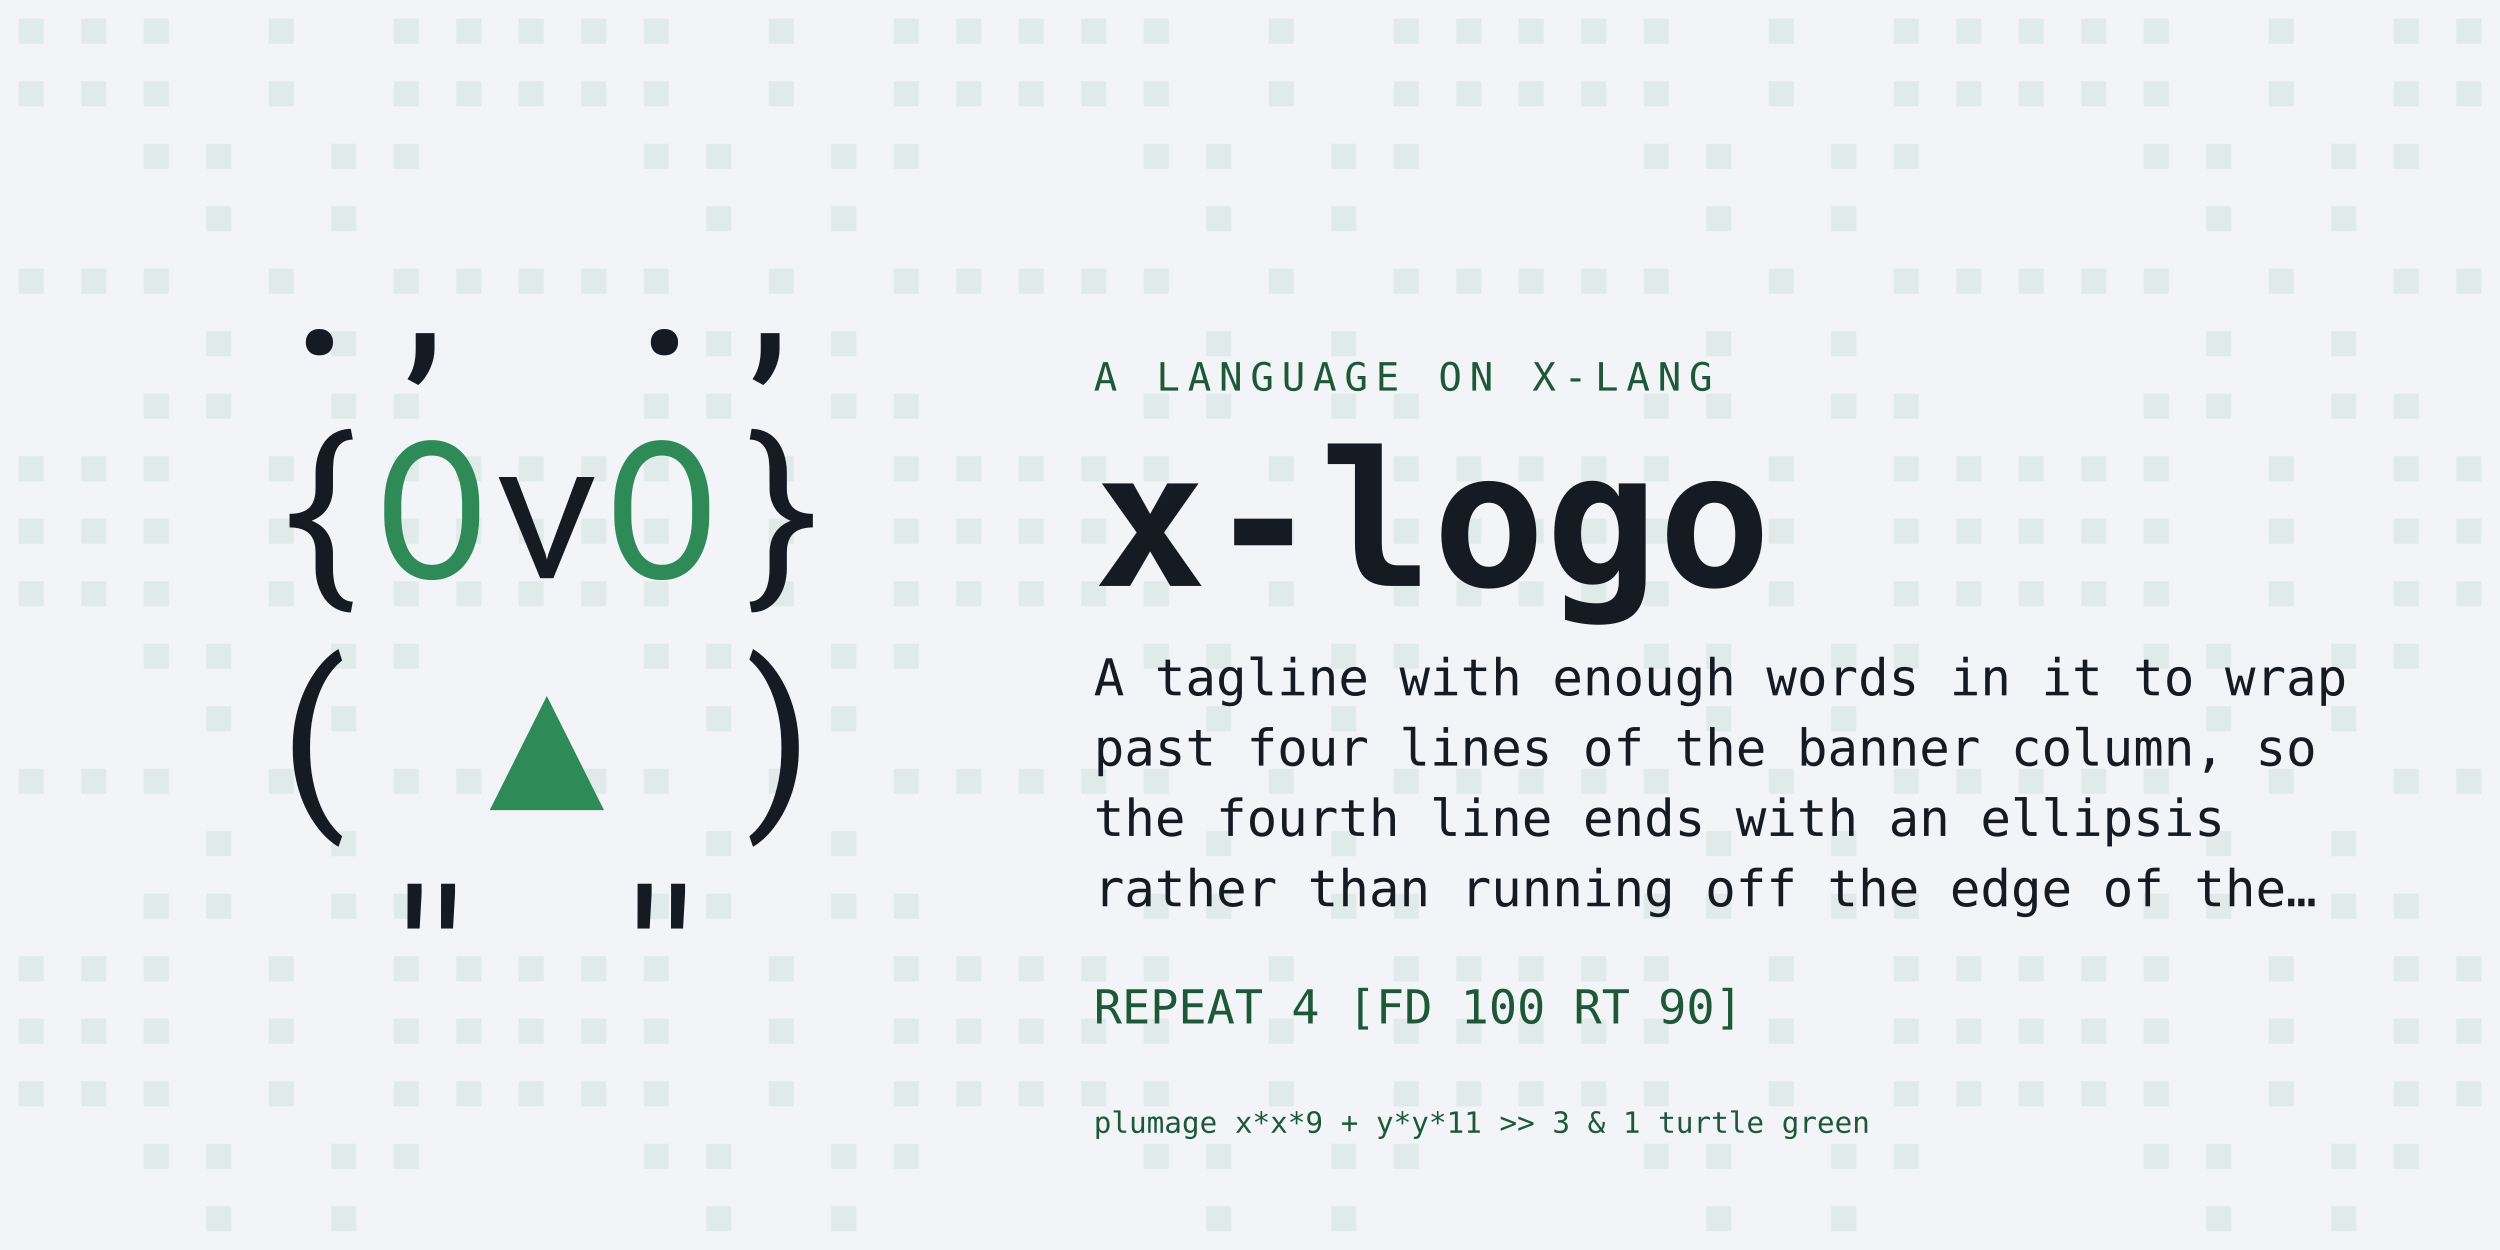
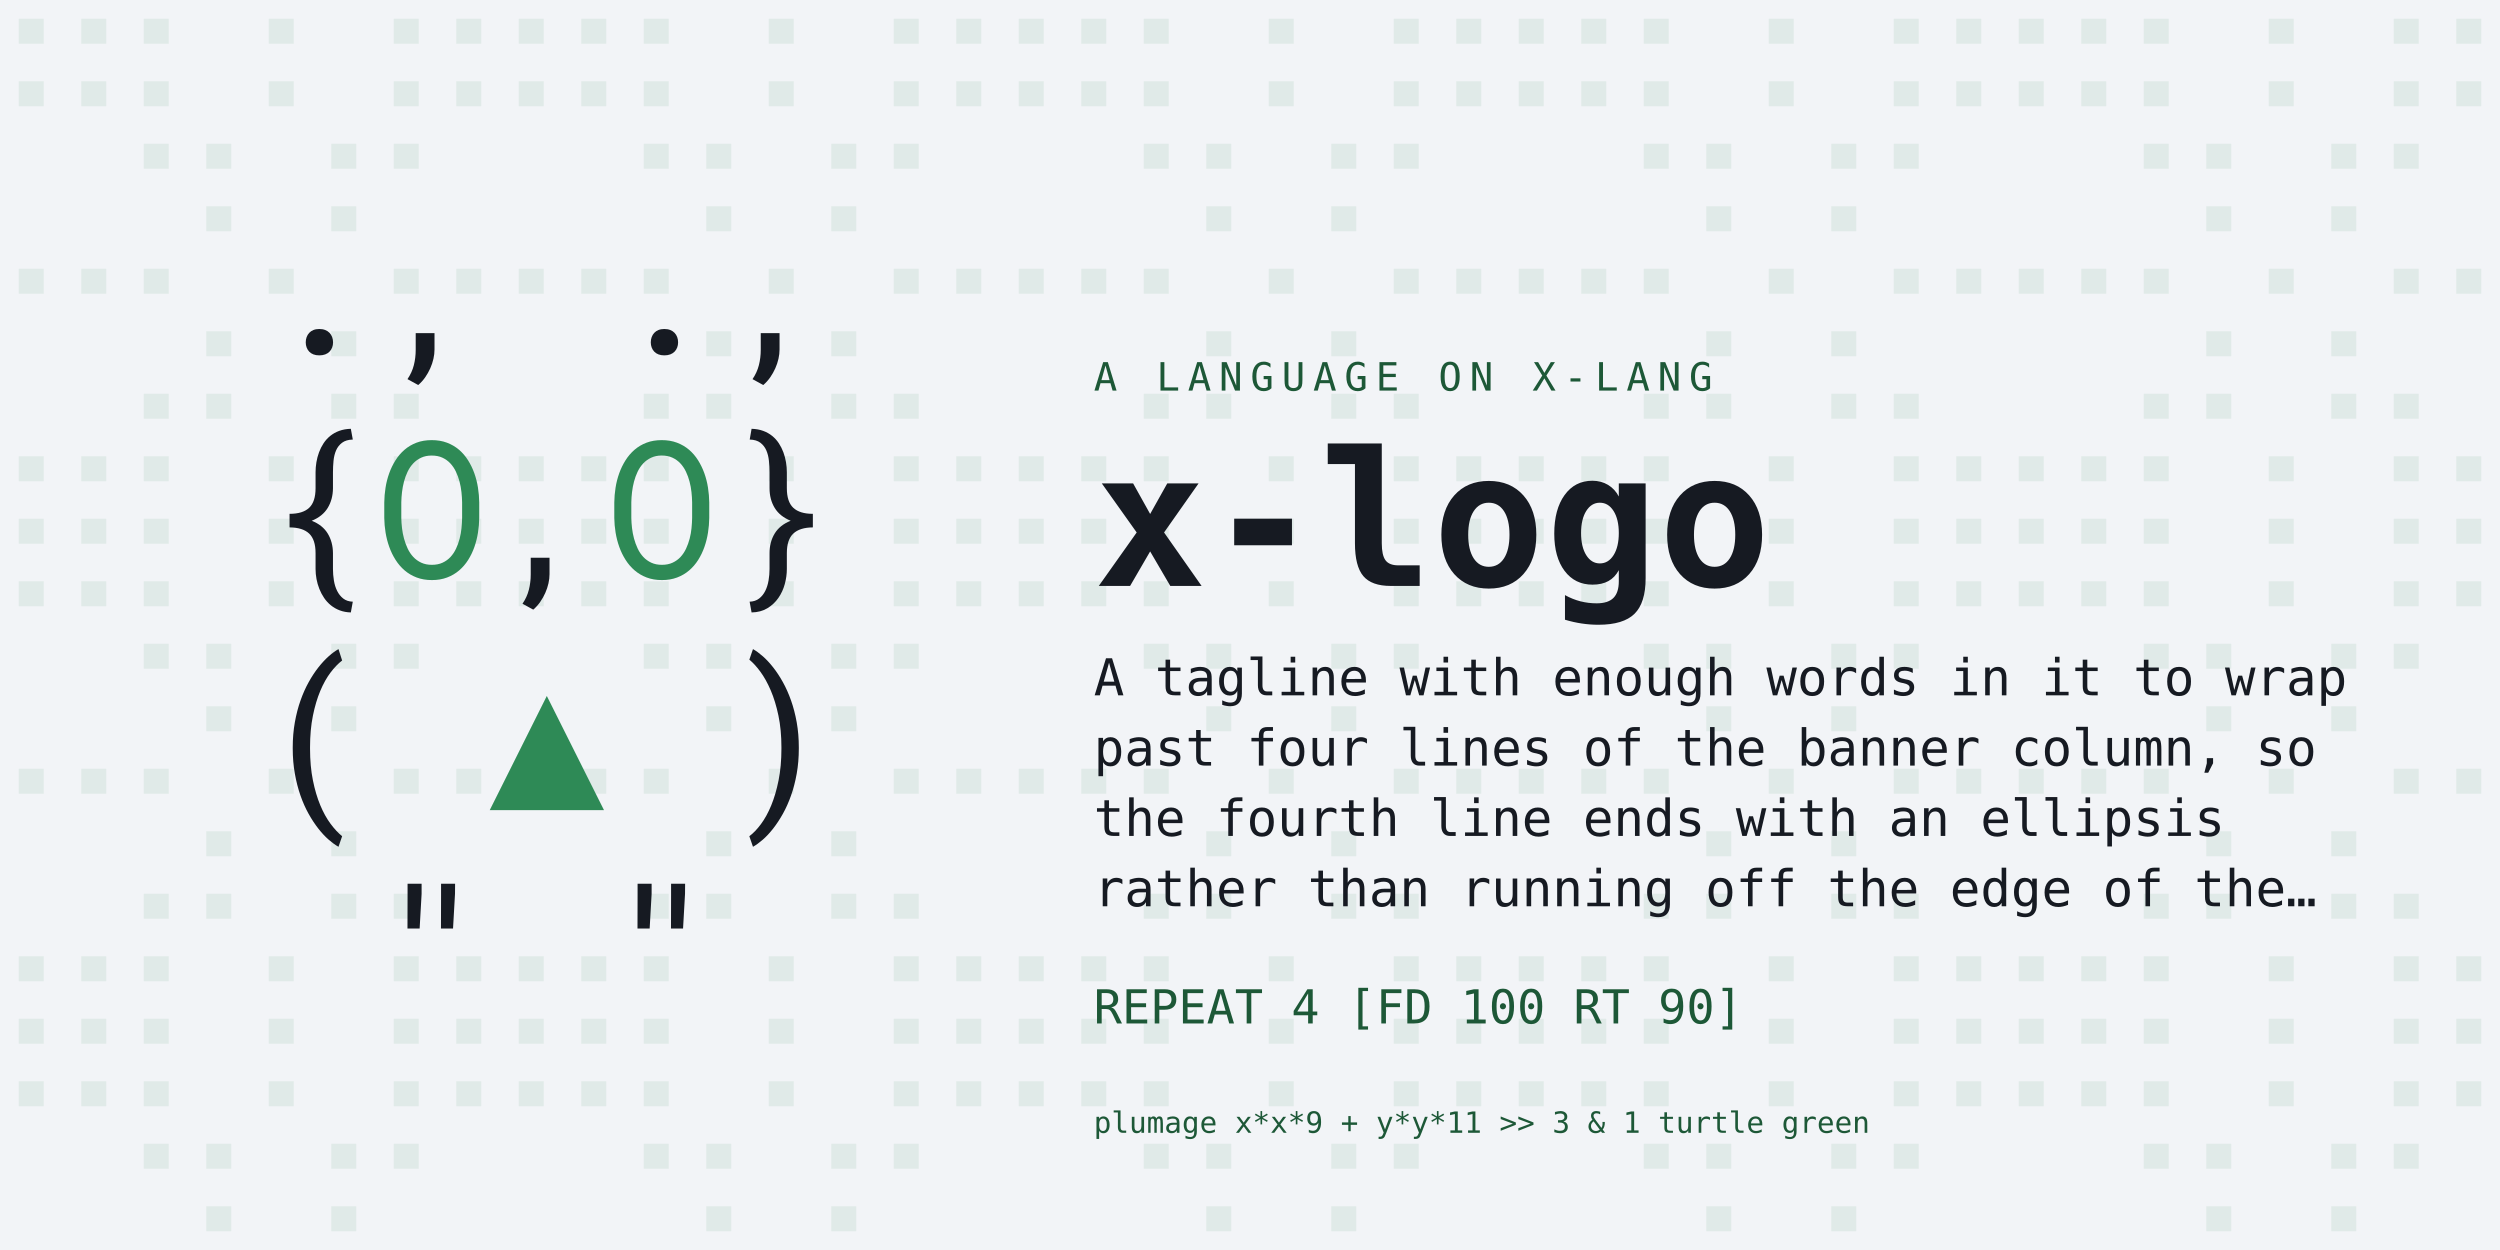
<svg xmlns="http://www.w3.org/2000/svg" width="1280" height="640" viewBox="0 0 1280 640" role="img" aria-label="x-logo, with Bitwise">
  <rect width="1280" height="640" fill="#f2f4f7" />
  <g fill="hsl(146,50%,36%)" fill-opacity="0.09">
    <rect x="9.6" y="9.6" width="12.8" height="12.8" />
    <rect x="41.6" y="9.6" width="12.8" height="12.8" />
    <rect x="73.6" y="9.6" width="12.8" height="12.8" />
    <rect x="137.6" y="9.6" width="12.8" height="12.8" />
    <rect x="201.6" y="9.6" width="12.8" height="12.8" />
    <rect x="233.6" y="9.6" width="12.8" height="12.8" />
    <rect x="265.6" y="9.6" width="12.8" height="12.8" />
    <rect x="297.6" y="9.6" width="12.8" height="12.8" />
    <rect x="329.6" y="9.6" width="12.8" height="12.8" />
    <rect x="393.6" y="9.6" width="12.8" height="12.8" />
    <rect x="457.6" y="9.6" width="12.8" height="12.8" />
    <rect x="489.6" y="9.6" width="12.8" height="12.8" />
    <rect x="521.6" y="9.6" width="12.8" height="12.8" />
    <rect x="553.6" y="9.6" width="12.8" height="12.8" />
    <rect x="585.6" y="9.6" width="12.8" height="12.8" />
    <rect x="649.6" y="9.6" width="12.8" height="12.8" />
    <rect x="713.6" y="9.6" width="12.8" height="12.8" />
    <rect x="745.6" y="9.6" width="12.8" height="12.8" />
    <rect x="777.6" y="9.6" width="12.8" height="12.8" />
    <rect x="809.6" y="9.6" width="12.8" height="12.8" />
    <rect x="841.6" y="9.6" width="12.8" height="12.8" />
    <rect x="905.6" y="9.6" width="12.8" height="12.8" />
    <rect x="969.6" y="9.6" width="12.8" height="12.8" />
    <rect x="1001.6" y="9.6" width="12.8" height="12.8" />
    <rect x="1033.6" y="9.6" width="12.8" height="12.8" />
    <rect x="1065.6" y="9.6" width="12.8" height="12.8" />
    <rect x="1097.6" y="9.6" width="12.8" height="12.8" />
    <rect x="1161.6" y="9.6" width="12.8" height="12.8" />
    <rect x="1225.6" y="9.6" width="12.8" height="12.8" />
    <rect x="1257.6" y="9.6" width="12.8" height="12.8" />
    <rect x="9.6" y="41.6" width="12.8" height="12.8" />
    <rect x="41.6" y="41.6" width="12.8" height="12.8" />
    <rect x="73.6" y="41.6" width="12.8" height="12.8" />
    <rect x="137.6" y="41.6" width="12.8" height="12.8" />
    <rect x="201.6" y="41.6" width="12.8" height="12.8" />
    <rect x="233.6" y="41.6" width="12.8" height="12.8" />
    <rect x="265.6" y="41.6" width="12.8" height="12.8" />
    <rect x="297.6" y="41.6" width="12.8" height="12.8" />
    <rect x="329.6" y="41.6" width="12.8" height="12.8" />
    <rect x="393.6" y="41.6" width="12.8" height="12.8" />
    <rect x="457.6" y="41.6" width="12.8" height="12.8" />
    <rect x="489.6" y="41.6" width="12.8" height="12.8" />
    <rect x="521.6" y="41.6" width="12.8" height="12.8" />
    <rect x="553.6" y="41.6" width="12.8" height="12.8" />
    <rect x="585.6" y="41.6" width="12.8" height="12.8" />
    <rect x="649.6" y="41.6" width="12.8" height="12.8" />
    <rect x="713.6" y="41.6" width="12.8" height="12.8" />
    <rect x="745.6" y="41.6" width="12.8" height="12.8" />
    <rect x="777.6" y="41.6" width="12.8" height="12.8" />
    <rect x="809.6" y="41.6" width="12.8" height="12.8" />
    <rect x="841.6" y="41.6" width="12.8" height="12.8" />
    <rect x="905.6" y="41.6" width="12.8" height="12.8" />
    <rect x="969.6" y="41.6" width="12.8" height="12.8" />
    <rect x="1001.6" y="41.6" width="12.8" height="12.8" />
    <rect x="1033.6" y="41.6" width="12.8" height="12.8" />
    <rect x="1065.6" y="41.6" width="12.8" height="12.8" />
    <rect x="1097.6" y="41.6" width="12.8" height="12.8" />
    <rect x="1161.6" y="41.6" width="12.8" height="12.8" />
    <rect x="1225.6" y="41.6" width="12.8" height="12.8" />
    <rect x="1257.6" y="41.6" width="12.8" height="12.8" />
    <rect x="73.6" y="73.6" width="12.8" height="12.8" />
    <rect x="105.6" y="73.6" width="12.8" height="12.8" />
    <rect x="169.6" y="73.6" width="12.8" height="12.8" />
    <rect x="201.6" y="73.6" width="12.8" height="12.8" />
    <rect x="329.6" y="73.6" width="12.8" height="12.8" />
    <rect x="361.6" y="73.6" width="12.8" height="12.8" />
    <rect x="425.6" y="73.6" width="12.8" height="12.8" />
    <rect x="457.6" y="73.6" width="12.8" height="12.8" />
    <rect x="585.6" y="73.6" width="12.8" height="12.8" />
    <rect x="617.6" y="73.6" width="12.8" height="12.8" />
    <rect x="681.6" y="73.6" width="12.8" height="12.8" />
    <rect x="713.6" y="73.6" width="12.8" height="12.8" />
    <rect x="841.6" y="73.6" width="12.8" height="12.8" />
    <rect x="873.6" y="73.6" width="12.8" height="12.8" />
    <rect x="937.6" y="73.6" width="12.8" height="12.8" />
    <rect x="969.6" y="73.6" width="12.8" height="12.8" />
    <rect x="1097.6" y="73.6" width="12.8" height="12.8" />
    <rect x="1129.6" y="73.6" width="12.8" height="12.8" />
    <rect x="1193.6" y="73.6" width="12.8" height="12.8" />
    <rect x="1225.6" y="73.6" width="12.8" height="12.8" />
    <rect x="105.6" y="105.6" width="12.8" height="12.8" />
    <rect x="169.6" y="105.6" width="12.8" height="12.8" />
    <rect x="361.6" y="105.6" width="12.8" height="12.8" />
    <rect x="425.6" y="105.6" width="12.8" height="12.8" />
    <rect x="617.6" y="105.6" width="12.8" height="12.8" />
    <rect x="681.6" y="105.6" width="12.8" height="12.8" />
    <rect x="873.6" y="105.6" width="12.8" height="12.8" />
    <rect x="937.6" y="105.6" width="12.8" height="12.8" />
    <rect x="1129.6" y="105.6" width="12.8" height="12.8" />
    <rect x="1193.6" y="105.6" width="12.8" height="12.8" />
    <rect x="9.6" y="137.6" width="12.8" height="12.8" />
    <rect x="41.6" y="137.6" width="12.8" height="12.8" />
    <rect x="73.6" y="137.6" width="12.8" height="12.8" />
    <rect x="137.6" y="137.6" width="12.8" height="12.8" />
    <rect x="201.6" y="137.6" width="12.8" height="12.8" />
    <rect x="233.6" y="137.6" width="12.8" height="12.8" />
    <rect x="265.6" y="137.6" width="12.8" height="12.8" />
    <rect x="297.6" y="137.6" width="12.8" height="12.8" />
    <rect x="329.6" y="137.6" width="12.8" height="12.8" />
    <rect x="393.6" y="137.6" width="12.8" height="12.8" />
    <rect x="457.6" y="137.6" width="12.8" height="12.8" />
    <rect x="489.6" y="137.6" width="12.8" height="12.8" />
    <rect x="521.6" y="137.6" width="12.8" height="12.8" />
    <rect x="553.6" y="137.6" width="12.8" height="12.8" />
    <rect x="585.6" y="137.6" width="12.8" height="12.8" />
    <rect x="649.6" y="137.6" width="12.8" height="12.8" />
    <rect x="713.6" y="137.6" width="12.8" height="12.8" />
    <rect x="745.6" y="137.6" width="12.8" height="12.8" />
    <rect x="777.6" y="137.6" width="12.8" height="12.8" />
    <rect x="809.6" y="137.6" width="12.8" height="12.8" />
    <rect x="841.6" y="137.6" width="12.8" height="12.8" />
    <rect x="905.6" y="137.6" width="12.8" height="12.8" />
    <rect x="969.6" y="137.6" width="12.8" height="12.8" />
    <rect x="1001.6" y="137.6" width="12.8" height="12.8" />
    <rect x="1033.6" y="137.6" width="12.8" height="12.8" />
    <rect x="1065.6" y="137.6" width="12.8" height="12.8" />
    <rect x="1097.6" y="137.6" width="12.8" height="12.8" />
    <rect x="1161.6" y="137.6" width="12.8" height="12.8" />
    <rect x="1225.6" y="137.6" width="12.8" height="12.8" />
    <rect x="1257.6" y="137.6" width="12.8" height="12.8" />
    <rect x="105.6" y="169.6" width="12.8" height="12.8" />
    <rect x="169.6" y="169.6" width="12.8" height="12.8" />
    <rect x="361.6" y="169.6" width="12.8" height="12.8" />
    <rect x="425.6" y="169.6" width="12.8" height="12.8" />
    <rect x="617.6" y="169.6" width="12.8" height="12.8" />
    <rect x="681.6" y="169.6" width="12.8" height="12.8" />
    <rect x="873.6" y="169.6" width="12.8" height="12.8" />
    <rect x="937.6" y="169.6" width="12.8" height="12.8" />
    <rect x="1129.6" y="169.6" width="12.8" height="12.8" />
    <rect x="1193.6" y="169.6" width="12.8" height="12.8" />
    <rect x="73.6" y="201.6" width="12.8" height="12.8" />
    <rect x="105.6" y="201.6" width="12.8" height="12.8" />
    <rect x="169.6" y="201.6" width="12.8" height="12.8" />
    <rect x="201.6" y="201.6" width="12.8" height="12.8" />
    <rect x="329.6" y="201.6" width="12.8" height="12.8" />
    <rect x="361.6" y="201.6" width="12.8" height="12.8" />
    <rect x="425.6" y="201.6" width="12.8" height="12.8" />
    <rect x="457.6" y="201.6" width="12.8" height="12.8" />
    <rect x="585.6" y="201.6" width="12.8" height="12.8" />
    <rect x="617.6" y="201.6" width="12.8" height="12.8" />
    <rect x="681.6" y="201.6" width="12.8" height="12.8" />
    <rect x="713.6" y="201.6" width="12.8" height="12.8" />
    <rect x="841.6" y="201.6" width="12.8" height="12.8" />
    <rect x="873.6" y="201.6" width="12.8" height="12.8" />
    <rect x="937.6" y="201.6" width="12.8" height="12.8" />
    <rect x="969.6" y="201.6" width="12.8" height="12.8" />
    <rect x="1097.6" y="201.6" width="12.8" height="12.8" />
    <rect x="1129.6" y="201.6" width="12.8" height="12.8" />
    <rect x="1193.6" y="201.6" width="12.8" height="12.8" />
    <rect x="1225.6" y="201.6" width="12.8" height="12.8" />
    <rect x="9.6" y="233.6" width="12.8" height="12.8" />
    <rect x="41.6" y="233.6" width="12.8" height="12.8" />
    <rect x="73.6" y="233.6" width="12.8" height="12.8" />
    <rect x="137.6" y="233.6" width="12.8" height="12.8" />
    <rect x="201.6" y="233.6" width="12.8" height="12.8" />
    <rect x="233.6" y="233.6" width="12.8" height="12.8" />
    <rect x="265.6" y="233.6" width="12.8" height="12.8" />
    <rect x="297.6" y="233.6" width="12.8" height="12.8" />
    <rect x="329.6" y="233.6" width="12.8" height="12.8" />
    <rect x="393.6" y="233.6" width="12.8" height="12.8" />
    <rect x="457.6" y="233.6" width="12.8" height="12.8" />
    <rect x="489.6" y="233.6" width="12.8" height="12.8" />
    <rect x="521.6" y="233.6" width="12.8" height="12.8" />
    <rect x="553.6" y="233.6" width="12.8" height="12.8" />
    <rect x="585.6" y="233.6" width="12.8" height="12.8" />
    <rect x="649.6" y="233.6" width="12.8" height="12.8" />
    <rect x="713.6" y="233.6" width="12.8" height="12.8" />
    <rect x="745.6" y="233.6" width="12.8" height="12.8" />
    <rect x="777.6" y="233.6" width="12.8" height="12.8" />
    <rect x="809.6" y="233.6" width="12.8" height="12.8" />
    <rect x="841.6" y="233.6" width="12.8" height="12.8" />
    <rect x="905.6" y="233.6" width="12.8" height="12.8" />
    <rect x="969.6" y="233.6" width="12.8" height="12.8" />
    <rect x="1001.6" y="233.6" width="12.8" height="12.8" />
    <rect x="1033.6" y="233.6" width="12.8" height="12.8" />
    <rect x="1065.6" y="233.6" width="12.8" height="12.8" />
    <rect x="1097.6" y="233.6" width="12.8" height="12.8" />
    <rect x="1161.6" y="233.6" width="12.8" height="12.8" />
    <rect x="1225.6" y="233.6" width="12.8" height="12.8" />
    <rect x="1257.6" y="233.6" width="12.8" height="12.8" />
    <rect x="9.6" y="265.6" width="12.8" height="12.8" />
    <rect x="41.6" y="265.6" width="12.8" height="12.8" />
    <rect x="73.6" y="265.6" width="12.8" height="12.8" />
    <rect x="137.6" y="265.6" width="12.8" height="12.8" />
    <rect x="201.6" y="265.6" width="12.8" height="12.8" />
    <rect x="233.6" y="265.6" width="12.8" height="12.8" />
    <rect x="265.6" y="265.6" width="12.8" height="12.8" />
    <rect x="297.6" y="265.6" width="12.8" height="12.8" />
    <rect x="329.6" y="265.6" width="12.8" height="12.8" />
    <rect x="393.6" y="265.6" width="12.8" height="12.8" />
    <rect x="457.6" y="265.6" width="12.8" height="12.8" />
    <rect x="489.6" y="265.6" width="12.8" height="12.8" />
    <rect x="521.6" y="265.6" width="12.8" height="12.8" />
    <rect x="553.6" y="265.6" width="12.8" height="12.8" />
    <rect x="585.6" y="265.6" width="12.8" height="12.8" />
    <rect x="649.6" y="265.6" width="12.8" height="12.8" />
    <rect x="713.6" y="265.6" width="12.8" height="12.8" />
    <rect x="745.6" y="265.6" width="12.8" height="12.8" />
    <rect x="777.6" y="265.6" width="12.8" height="12.8" />
    <rect x="809.6" y="265.6" width="12.8" height="12.8" />
    <rect x="841.6" y="265.6" width="12.8" height="12.8" />
    <rect x="905.6" y="265.6" width="12.8" height="12.8" />
    <rect x="969.6" y="265.6" width="12.8" height="12.8" />
    <rect x="1001.6" y="265.6" width="12.8" height="12.8" />
    <rect x="1033.6" y="265.6" width="12.8" height="12.8" />
    <rect x="1065.6" y="265.6" width="12.8" height="12.8" />
    <rect x="1097.6" y="265.6" width="12.8" height="12.8" />
    <rect x="1161.6" y="265.6" width="12.8" height="12.8" />
    <rect x="1225.6" y="265.6" width="12.8" height="12.8" />
    <rect x="1257.6" y="265.6" width="12.8" height="12.8" />
    <rect x="9.6" y="297.6" width="12.8" height="12.8" />
    <rect x="41.6" y="297.6" width="12.8" height="12.8" />
    <rect x="73.6" y="297.6" width="12.8" height="12.8" />
    <rect x="137.6" y="297.6" width="12.8" height="12.8" />
    <rect x="201.6" y="297.6" width="12.8" height="12.8" />
    <rect x="233.6" y="297.6" width="12.8" height="12.8" />
    <rect x="265.6" y="297.6" width="12.8" height="12.8" />
    <rect x="297.6" y="297.6" width="12.8" height="12.8" />
    <rect x="329.6" y="297.6" width="12.8" height="12.8" />
    <rect x="393.6" y="297.6" width="12.8" height="12.8" />
    <rect x="457.6" y="297.6" width="12.8" height="12.8" />
    <rect x="489.6" y="297.6" width="12.8" height="12.8" />
    <rect x="521.6" y="297.6" width="12.8" height="12.8" />
    <rect x="553.6" y="297.6" width="12.8" height="12.8" />
    <rect x="585.6" y="297.6" width="12.8" height="12.8" />
    <rect x="649.6" y="297.6" width="12.8" height="12.8" />
    <rect x="713.6" y="297.6" width="12.8" height="12.8" />
    <rect x="745.6" y="297.6" width="12.8" height="12.8" />
    <rect x="777.6" y="297.6" width="12.8" height="12.8" />
    <rect x="809.6" y="297.6" width="12.8" height="12.8" />
    <rect x="841.6" y="297.6" width="12.8" height="12.8" />
    <rect x="905.6" y="297.6" width="12.8" height="12.8" />
    <rect x="969.6" y="297.6" width="12.8" height="12.8" />
    <rect x="1001.6" y="297.6" width="12.8" height="12.8" />
    <rect x="1033.6" y="297.6" width="12.8" height="12.8" />
    <rect x="1065.6" y="297.6" width="12.8" height="12.8" />
    <rect x="1097.6" y="297.6" width="12.8" height="12.8" />
    <rect x="1161.6" y="297.6" width="12.8" height="12.8" />
    <rect x="1225.6" y="297.6" width="12.8" height="12.8" />
    <rect x="1257.6" y="297.6" width="12.8" height="12.8" />
    <rect x="73.6" y="329.6" width="12.8" height="12.8" />
    <rect x="105.6" y="329.6" width="12.8" height="12.8" />
    <rect x="169.6" y="329.6" width="12.8" height="12.8" />
    <rect x="201.6" y="329.6" width="12.8" height="12.8" />
    <rect x="329.6" y="329.6" width="12.8" height="12.8" />
    <rect x="361.6" y="329.6" width="12.8" height="12.8" />
    <rect x="425.6" y="329.6" width="12.8" height="12.8" />
    <rect x="457.6" y="329.6" width="12.8" height="12.8" />
    <rect x="585.6" y="329.6" width="12.8" height="12.8" />
    <rect x="617.6" y="329.6" width="12.8" height="12.8" />
    <rect x="681.6" y="329.6" width="12.8" height="12.8" />
    <rect x="713.6" y="329.6" width="12.8" height="12.8" />
    <rect x="841.6" y="329.6" width="12.8" height="12.8" />
    <rect x="873.6" y="329.6" width="12.8" height="12.8" />
    <rect x="937.6" y="329.6" width="12.8" height="12.8" />
    <rect x="969.6" y="329.6" width="12.8" height="12.8" />
    <rect x="1097.6" y="329.6" width="12.8" height="12.8" />
    <rect x="1129.6" y="329.6" width="12.8" height="12.8" />
    <rect x="1193.6" y="329.6" width="12.8" height="12.8" />
    <rect x="1225.6" y="329.6" width="12.8" height="12.8" />
    <rect x="105.6" y="361.6" width="12.8" height="12.8" />
    <rect x="169.6" y="361.6" width="12.8" height="12.8" />
    <rect x="361.6" y="361.6" width="12.8" height="12.8" />
    <rect x="425.6" y="361.6" width="12.8" height="12.8" />
    <rect x="617.6" y="361.6" width="12.8" height="12.8" />
    <rect x="681.6" y="361.6" width="12.8" height="12.8" />
    <rect x="873.6" y="361.6" width="12.8" height="12.8" />
    <rect x="937.6" y="361.6" width="12.8" height="12.8" />
    <rect x="1129.6" y="361.6" width="12.8" height="12.8" />
    <rect x="1193.6" y="361.6" width="12.8" height="12.8" />
    <rect x="9.6" y="393.6" width="12.8" height="12.8" />
    <rect x="41.6" y="393.6" width="12.8" height="12.8" />
    <rect x="73.6" y="393.6" width="12.8" height="12.8" />
    <rect x="137.6" y="393.6" width="12.8" height="12.8" />
    <rect x="201.6" y="393.6" width="12.8" height="12.8" />
    <rect x="233.6" y="393.6" width="12.8" height="12.8" />
    <rect x="265.6" y="393.6" width="12.8" height="12.8" />
    <rect x="297.6" y="393.6" width="12.8" height="12.8" />
    <rect x="329.6" y="393.6" width="12.8" height="12.8" />
    <rect x="393.6" y="393.6" width="12.8" height="12.8" />
    <rect x="457.6" y="393.6" width="12.8" height="12.8" />
    <rect x="489.6" y="393.6" width="12.8" height="12.8" />
    <rect x="521.6" y="393.6" width="12.8" height="12.8" />
    <rect x="553.6" y="393.6" width="12.8" height="12.8" />
    <rect x="585.6" y="393.6" width="12.8" height="12.8" />
    <rect x="649.6" y="393.6" width="12.8" height="12.8" />
    <rect x="713.6" y="393.6" width="12.8" height="12.8" />
    <rect x="745.6" y="393.6" width="12.8" height="12.8" />
    <rect x="777.6" y="393.6" width="12.8" height="12.8" />
    <rect x="809.6" y="393.6" width="12.8" height="12.8" />
    <rect x="841.6" y="393.6" width="12.8" height="12.8" />
    <rect x="905.6" y="393.6" width="12.8" height="12.8" />
    <rect x="969.6" y="393.6" width="12.8" height="12.8" />
    <rect x="1001.6" y="393.6" width="12.8" height="12.8" />
    <rect x="1033.6" y="393.6" width="12.8" height="12.8" />
    <rect x="1065.6" y="393.6" width="12.8" height="12.8" />
    <rect x="1097.6" y="393.6" width="12.8" height="12.8" />
    <rect x="1161.6" y="393.6" width="12.8" height="12.8" />
    <rect x="1225.6" y="393.6" width="12.8" height="12.8" />
    <rect x="1257.6" y="393.6" width="12.8" height="12.8" />
    <rect x="105.6" y="425.6" width="12.8" height="12.8" />
    <rect x="169.6" y="425.6" width="12.8" height="12.8" />
    <rect x="361.6" y="425.6" width="12.8" height="12.8" />
    <rect x="425.6" y="425.6" width="12.8" height="12.8" />
    <rect x="617.6" y="425.6" width="12.8" height="12.8" />
    <rect x="681.6" y="425.6" width="12.8" height="12.8" />
    <rect x="873.6" y="425.6" width="12.8" height="12.8" />
    <rect x="937.6" y="425.6" width="12.8" height="12.8" />
    <rect x="1129.6" y="425.6" width="12.8" height="12.8" />
    <rect x="1193.6" y="425.6" width="12.8" height="12.8" />
    <rect x="73.6" y="457.6" width="12.8" height="12.8" />
    <rect x="105.6" y="457.6" width="12.8" height="12.8" />
    <rect x="169.6" y="457.6" width="12.8" height="12.8" />
    <rect x="201.6" y="457.6" width="12.8" height="12.8" />
    <rect x="329.6" y="457.6" width="12.8" height="12.8" />
    <rect x="361.6" y="457.6" width="12.8" height="12.8" />
    <rect x="425.6" y="457.6" width="12.8" height="12.8" />
    <rect x="457.6" y="457.6" width="12.8" height="12.8" />
    <rect x="585.6" y="457.6" width="12.8" height="12.8" />
    <rect x="617.6" y="457.6" width="12.8" height="12.8" />
    <rect x="681.6" y="457.6" width="12.8" height="12.8" />
    <rect x="713.6" y="457.6" width="12.8" height="12.8" />
    <rect x="841.6" y="457.6" width="12.8" height="12.8" />
    <rect x="873.6" y="457.6" width="12.8" height="12.8" />
    <rect x="937.6" y="457.6" width="12.8" height="12.8" />
    <rect x="969.6" y="457.6" width="12.8" height="12.8" />
    <rect x="1097.6" y="457.6" width="12.8" height="12.8" />
    <rect x="1129.6" y="457.6" width="12.8" height="12.8" />
    <rect x="1193.6" y="457.6" width="12.8" height="12.8" />
    <rect x="1225.6" y="457.6" width="12.8" height="12.8" />
    <rect x="9.6" y="489.6" width="12.8" height="12.8" />
    <rect x="41.6" y="489.6" width="12.8" height="12.8" />
    <rect x="73.6" y="489.6" width="12.8" height="12.8" />
    <rect x="137.6" y="489.6" width="12.8" height="12.8" />
    <rect x="201.6" y="489.6" width="12.8" height="12.8" />
    <rect x="233.6" y="489.6" width="12.8" height="12.8" />
    <rect x="265.6" y="489.6" width="12.8" height="12.8" />
    <rect x="297.6" y="489.6" width="12.8" height="12.8" />
    <rect x="329.6" y="489.6" width="12.8" height="12.8" />
    <rect x="393.6" y="489.6" width="12.8" height="12.8" />
    <rect x="457.6" y="489.6" width="12.8" height="12.8" />
    <rect x="489.6" y="489.6" width="12.8" height="12.8" />
    <rect x="521.6" y="489.6" width="12.8" height="12.8" />
    <rect x="553.6" y="489.6" width="12.8" height="12.8" />
    <rect x="585.6" y="489.6" width="12.8" height="12.8" />
    <rect x="649.6" y="489.6" width="12.8" height="12.8" />
    <rect x="713.6" y="489.6" width="12.8" height="12.8" />
    <rect x="745.6" y="489.6" width="12.8" height="12.8" />
    <rect x="777.6" y="489.6" width="12.8" height="12.8" />
    <rect x="809.6" y="489.6" width="12.8" height="12.8" />
    <rect x="841.6" y="489.6" width="12.8" height="12.8" />
    <rect x="905.6" y="489.6" width="12.8" height="12.8" />
    <rect x="969.6" y="489.6" width="12.8" height="12.8" />
    <rect x="1001.6" y="489.6" width="12.8" height="12.8" />
    <rect x="1033.6" y="489.6" width="12.8" height="12.8" />
    <rect x="1065.6" y="489.6" width="12.8" height="12.8" />
    <rect x="1097.6" y="489.6" width="12.8" height="12.8" />
    <rect x="1161.6" y="489.6" width="12.8" height="12.8" />
    <rect x="1225.6" y="489.6" width="12.8" height="12.8" />
    <rect x="1257.6" y="489.6" width="12.8" height="12.8" />
    <rect x="9.6" y="521.6" width="12.8" height="12.8" />
    <rect x="41.6" y="521.6" width="12.8" height="12.8" />
    <rect x="73.6" y="521.6" width="12.8" height="12.8" />
    <rect x="137.6" y="521.6" width="12.8" height="12.8" />
    <rect x="201.6" y="521.6" width="12.8" height="12.8" />
    <rect x="233.6" y="521.6" width="12.8" height="12.8" />
    <rect x="265.6" y="521.6" width="12.8" height="12.8" />
    <rect x="297.6" y="521.6" width="12.8" height="12.8" />
    <rect x="329.6" y="521.6" width="12.8" height="12.8" />
    <rect x="393.6" y="521.6" width="12.8" height="12.8" />
    <rect x="457.6" y="521.6" width="12.8" height="12.8" />
    <rect x="489.6" y="521.6" width="12.8" height="12.8" />
    <rect x="521.6" y="521.6" width="12.8" height="12.8" />
    <rect x="553.6" y="521.6" width="12.8" height="12.8" />
    <rect x="585.6" y="521.6" width="12.8" height="12.8" />
    <rect x="649.6" y="521.6" width="12.8" height="12.8" />
    <rect x="713.6" y="521.6" width="12.8" height="12.8" />
    <rect x="745.6" y="521.6" width="12.8" height="12.8" />
    <rect x="777.6" y="521.6" width="12.8" height="12.8" />
    <rect x="809.6" y="521.6" width="12.8" height="12.8" />
    <rect x="841.6" y="521.6" width="12.8" height="12.8" />
    <rect x="905.6" y="521.6" width="12.8" height="12.8" />
    <rect x="969.6" y="521.6" width="12.8" height="12.8" />
    <rect x="1001.6" y="521.6" width="12.8" height="12.8" />
    <rect x="1033.6" y="521.6" width="12.8" height="12.8" />
    <rect x="1065.6" y="521.6" width="12.8" height="12.8" />
    <rect x="1097.6" y="521.6" width="12.8" height="12.8" />
    <rect x="1161.6" y="521.6" width="12.8" height="12.8" />
    <rect x="1225.6" y="521.6" width="12.8" height="12.8" />
    <rect x="1257.6" y="521.6" width="12.8" height="12.8" />
    <rect x="9.6" y="553.6" width="12.8" height="12.8" />
    <rect x="41.6" y="553.6" width="12.8" height="12.8" />
    <rect x="73.6" y="553.6" width="12.8" height="12.8" />
    <rect x="137.6" y="553.6" width="12.8" height="12.8" />
    <rect x="201.6" y="553.6" width="12.8" height="12.8" />
    <rect x="233.6" y="553.6" width="12.8" height="12.8" />
    <rect x="265.6" y="553.6" width="12.8" height="12.8" />
    <rect x="297.6" y="553.6" width="12.8" height="12.8" />
    <rect x="329.6" y="553.6" width="12.8" height="12.8" />
    <rect x="393.6" y="553.6" width="12.8" height="12.8" />
    <rect x="457.6" y="553.6" width="12.8" height="12.8" />
    <rect x="489.6" y="553.6" width="12.8" height="12.8" />
    <rect x="521.6" y="553.6" width="12.8" height="12.8" />
    <rect x="553.6" y="553.6" width="12.8" height="12.8" />
    <rect x="585.6" y="553.6" width="12.8" height="12.8" />
    <rect x="649.6" y="553.6" width="12.8" height="12.8" />
    <rect x="713.6" y="553.6" width="12.8" height="12.8" />
    <rect x="745.6" y="553.6" width="12.8" height="12.8" />
    <rect x="777.6" y="553.6" width="12.8" height="12.8" />
    <rect x="809.6" y="553.6" width="12.8" height="12.8" />
    <rect x="841.6" y="553.6" width="12.8" height="12.8" />
    <rect x="905.6" y="553.6" width="12.8" height="12.8" />
    <rect x="969.6" y="553.6" width="12.8" height="12.8" />
    <rect x="1001.6" y="553.6" width="12.8" height="12.8" />
    <rect x="1033.6" y="553.6" width="12.8" height="12.8" />
    <rect x="1065.6" y="553.6" width="12.8" height="12.8" />
    <rect x="1097.6" y="553.6" width="12.8" height="12.8" />
    <rect x="1161.6" y="553.6" width="12.8" height="12.8" />
    <rect x="1225.6" y="553.6" width="12.8" height="12.8" />
    <rect x="1257.6" y="553.6" width="12.8" height="12.8" />
    <rect x="73.6" y="585.6" width="12.8" height="12.8" />
    <rect x="105.6" y="585.6" width="12.8" height="12.8" />
    <rect x="169.6" y="585.6" width="12.8" height="12.8" />
    <rect x="201.6" y="585.6" width="12.8" height="12.8" />
    <rect x="329.6" y="585.6" width="12.8" height="12.8" />
    <rect x="361.6" y="585.6" width="12.8" height="12.8" />
    <rect x="425.6" y="585.6" width="12.8" height="12.8" />
    <rect x="457.6" y="585.6" width="12.8" height="12.8" />
    <rect x="585.6" y="585.6" width="12.8" height="12.8" />
    <rect x="617.6" y="585.6" width="12.8" height="12.8" />
    <rect x="681.6" y="585.6" width="12.8" height="12.8" />
    <rect x="713.6" y="585.6" width="12.8" height="12.8" />
    <rect x="841.6" y="585.6" width="12.8" height="12.8" />
    <rect x="873.6" y="585.6" width="12.8" height="12.8" />
    <rect x="937.6" y="585.6" width="12.8" height="12.8" />
    <rect x="969.6" y="585.6" width="12.8" height="12.8" />
    <rect x="1097.6" y="585.6" width="12.8" height="12.8" />
    <rect x="1129.6" y="585.6" width="12.8" height="12.8" />
    <rect x="1193.6" y="585.6" width="12.8" height="12.8" />
    <rect x="1225.6" y="585.6" width="12.8" height="12.8" />
    <rect x="105.6" y="617.6" width="12.8" height="12.8" />
    <rect x="169.6" y="617.6" width="12.8" height="12.8" />
    <rect x="361.6" y="617.6" width="12.8" height="12.8" />
    <rect x="425.6" y="617.6" width="12.8" height="12.8" />
    <rect x="617.6" y="617.6" width="12.8" height="12.8" />
    <rect x="681.6" y="617.6" width="12.8" height="12.8" />
    <rect x="873.6" y="617.6" width="12.8" height="12.8" />
    <rect x="937.6" y="617.6" width="12.8" height="12.8" />
    <rect x="1129.6" y="617.6" width="12.8" height="12.8" />
    <rect x="1193.6" y="617.6" width="12.8" height="12.8" />
  </g>
  <defs>
    <path id="o-14" d="M496 120Q496 150 505.5 176.0Q515 202 533.0 221.5Q551 241 578.0 252.0Q605 263 641 263Q677 263 704.5 252.0Q732 241 750.5 221.5Q769 202 778.5 176.0Q788 150 788 120Q788 91 778.5 65.5Q769 40 750.5 21.0Q732 2 704.5 -8.5Q677 -19 641 -19Q605 -19 578.0 -8.5Q551 2 533.0 21.0Q515 40 505.5 65.5Q496 91 496 120Z" />
    <path id="o-12" d="M643 43Q643 -4 631.5 -55.5Q620 -107 597.5 -157.5Q575 -208 543.0 -254.0Q511 -300 469 -336L354 -273Q402 -203 422.0 -124.0Q442 -45 442 40V219H643Z" />
    <path id="o-91" d="M978 -366Q913 -364 860.0 -344.0Q807 -324 765.0 -290.0Q723 -256 692.5 -211.0Q662 -166 641.5 -114.5Q621 -63 611.0 -8.5Q601 46 601 99V268Q601 412 532.5 477.0Q464 542 323 543V688Q464 688 532.5 752.5Q601 817 601 962V1132Q601 1185 610.0 1239.5Q619 1294 638.0 1345.5Q657 1397 686.5 1442.0Q716 1487 758.0 1521.0Q800 1555 854.5 1575.0Q909 1595 978 1597L999 1482Q927 1480 884.5 1448.0Q842 1416 820.5 1366.5Q799 1317 793.0 1255.0Q787 1193 787 1132V962Q786 842 731.0 751.5Q676 661 560 614Q676 568 731.0 477.5Q786 387 787 268V99Q787 37 797.0 -24.5Q807 -86 831.5 -135.5Q856 -185 896.5 -217.0Q937 -249 999 -251Z" />
    <path id="o-47" d="M1121 644Q1120 566 1107.5 486.5Q1095 407 1069.0 333.0Q1043 259 1002.5 195.0Q962 131 906.0 83.0Q850 35 777.5 7.5Q705 -20 615 -20Q525 -20 452.5 7.5Q380 35 324.0 83.0Q268 131 227.0 195.5Q186 260 159.5 334.0Q133 408 120.0 487.0Q107 566 106 644V810Q107 888 119.5 967.5Q132 1047 158.5 1121.0Q185 1195 225.5 1259.5Q266 1324 322.0 1372.5Q378 1421 450.5 1448.5Q523 1476 613 1476Q703 1476 776.0 1448.5Q849 1421 905.0 1373.0Q961 1325 1001.5 1260.5Q1042 1196 1068.5 1122.0Q1095 1048 1107.5 968.0Q1120 888 1121 810ZM938 812Q937 864 931.0 920.5Q925 977 910.5 1032.5Q896 1088 872.0 1138.5Q848 1189 812.0 1227.5Q776 1266 727.0 1288.5Q678 1311 613 1311Q549 1311 500.0 1288.0Q451 1265 415.0 1226.5Q379 1188 355.0 1137.5Q331 1087 316.5 1031.5Q302 976 295.5 919.5Q289 863 288 812V644Q289 593 295.5 536.0Q302 479 317.0 423.5Q332 368 356.0 317.0Q380 266 416.0 227.5Q452 189 501.0 166.0Q550 143 615 143Q680 143 729.5 166.0Q779 189 814.5 227.5Q850 266 873.5 316.5Q897 367 911.5 422.5Q926 478 931.5 535.0Q937 592 938 644Z" />
-     <path id="o-86" d="M598 266 615 199 633 266 936 1082H1125L684 0H543L98 1082H288Z" />
    <path id="o-93" d="M323 -251Q384 -249 425.0 -217.0Q466 -185 490.5 -135.5Q515 -86 525.5 -24.5Q536 37 536 99V268Q536 387 591.0 477.5Q646 568 762 614Q646 661 591.0 751.5Q536 842 536 962V1132Q536 1193 529.5 1255.0Q523 1317 501.5 1366.5Q480 1416 438.0 1448.0Q396 1480 324 1482L344 1597Q413 1595 467.5 1575.0Q522 1555 564.0 1521.0Q606 1487 635.5 1442.0Q665 1397 684.0 1345.5Q703 1294 712.0 1239.5Q721 1185 721 1132V962Q721 817 790.0 752.5Q859 688 999 688V543Q859 542 790.0 477.0Q721 412 721 268V99Q721 19 699.0 -62.5Q677 -144 630.5 -211.0Q584 -278 513.0 -321.0Q442 -364 344 -366Z" />
    <path id="o-8" d="M357 591Q357 734 379.5 860.0Q402 986 440.0 1093.5Q478 1201 527.5 1290.0Q577 1379 631.5 1448.0Q686 1517 741.0 1566.0Q796 1615 846 1643L885 1521Q823 1474 761.5 1393.0Q700 1312 651.5 1196.5Q603 1081 572.5 930.5Q542 780 542 593V579Q542 392 572.5 241.0Q603 90 651.5 -26.0Q700 -142 761.5 -224.5Q823 -307 885 -357L846 -470Q796 -442 740.5 -393.5Q685 -345 630.5 -275.5Q576 -206 526.5 -117.5Q477 -29 439.5 78.5Q402 186 379.5 312.0Q357 438 357 581Z" />
    <path id="o-96" d="M4.0 -78.0 614.0 1142.0 1225.0 -78.0Z" />
    <path id="o-9" d="M849 581Q849 438 826.5 312.0Q804 186 766.0 78.5Q728 -29 678.5 -117.5Q629 -206 574.5 -275.5Q520 -345 464.5 -393.5Q409 -442 359 -470L320 -357Q382 -311 443.5 -228.5Q505 -146 553.5 -29.0Q602 88 632.5 240.0Q663 392 663 579V593Q663 780 631.0 932.5Q599 1085 548.5 1202.5Q498 1320 437.5 1402.0Q377 1484 320 1530L359 1643Q409 1615 464.5 1566.0Q520 1517 574.5 1448.0Q629 1379 678.5 1290.0Q728 1201 766.0 1093.5Q804 986 826.5 860.0Q849 734 849 591Z" />
    <path id="o-2" d="M505 1427 484 1057H354L355 1411V1536H505ZM862 1427 841 1057H712L713 1411V1536H863Z" />
  </defs>
  <g fill="#161a22">
    <use href="#o-14" transform="translate(132.78,181.04) scale(0.0479,-0.0479)" />
    <use href="#o-12" transform="translate(191.67,181.04) scale(0.0479,-0.0479)" />
    <use href="#o-14" transform="translate(309.44,181.04) scale(0.0479,-0.0479)" />
    <use href="#o-12" transform="translate(368.33,181.04) scale(0.0479,-0.0479)" />
    <use href="#o-91" transform="translate(132.78,296.04) scale(0.0479,-0.0479)" />
-     <use href="#o-86" transform="translate(250.56,296.04) scale(0.0479,-0.0479)" />
+     <use href="#o-12" transform="translate(250.56,296.04) scale(0.0479,-0.0479)" />
    <use href="#o-93" transform="translate(368.33,296.04) scale(0.0479,-0.0479)" />
    <use href="#o-8" transform="translate(132.78,411.04) scale(0.0479,-0.0479)" />
    <use href="#o-9" transform="translate(368.33,411.04) scale(0.0479,-0.0479)" />
    <use href="#o-2" transform="translate(191.67,526.04) scale(0.0479,-0.0479)" />
    <use href="#o-2" transform="translate(309.44,526.04) scale(0.0479,-0.0479)" />
  </g>
  <g fill="hsl(146,50%,36%)">
    <use href="#o-47" transform="translate(191.67,296.04) scale(0.0479,-0.0479)" />
  </g>
  <g fill="hsl(146,50%,36%)">
    <use href="#o-47" transform="translate(309.44,296.04) scale(0.0479,-0.0479)" />
  </g>
  <g fill="hsl(146,50%,36%)">
    <use href="#o-96" transform="translate(250.56,411.04) scale(0.0479,-0.0479)" />
  </g>
  <text x="560" y="200" font-family="'Roboto Mono','Martian Mono',Menlo,'DejaVu Sans Mono',ui-monospace,monospace" font-size="20" letter-spacing="4" fill="hsl(146,50%,23%)">A LANGUAGE ON X-LANG</text>
  <text x="560" y="300" font-family="'Roboto Mono','Martian Mono',Menlo,'DejaVu Sans Mono',ui-monospace,monospace" font-size="96" font-weight="700" fill="#161a22">x-logo</text>
  <text x="560" y="356" font-family="'Roboto Mono','Martian Mono',Menlo,'DejaVu Sans Mono',ui-monospace,monospace" font-size="26" fill="#161a22">A tagline with enough words in it to wrap</text>
  <text x="560" y="392" font-family="'Roboto Mono','Martian Mono',Menlo,'DejaVu Sans Mono',ui-monospace,monospace" font-size="26" fill="#161a22">past four lines of the banner column, so</text>
  <text x="560" y="428" font-family="'Roboto Mono','Martian Mono',Menlo,'DejaVu Sans Mono',ui-monospace,monospace" font-size="26" fill="#161a22">the fourth line ends with an ellipsis</text>
  <text x="560" y="464" font-family="'Roboto Mono','Martian Mono',Menlo,'DejaVu Sans Mono',ui-monospace,monospace" font-size="26" fill="#161a22">rather than running off the edge of the…</text>
  <text x="560" y="524" font-family="'Roboto Mono','Martian Mono',Menlo,'DejaVu Sans Mono',ui-monospace,monospace" font-size="24" xml:space="preserve" fill="hsl(146,50%,23%)">REPEAT 4 [FD 100 RT 90]</text>
  <text x="560" y="580" font-family="'Roboto Mono','Martian Mono',Menlo,'DejaVu Sans Mono',ui-monospace,monospace" font-size="15" fill="hsl(146,50%,23%)">plumage  x*x*9 + y*y*11 &gt;&gt; 3 &amp; 1   turtle green</text>
</svg>
